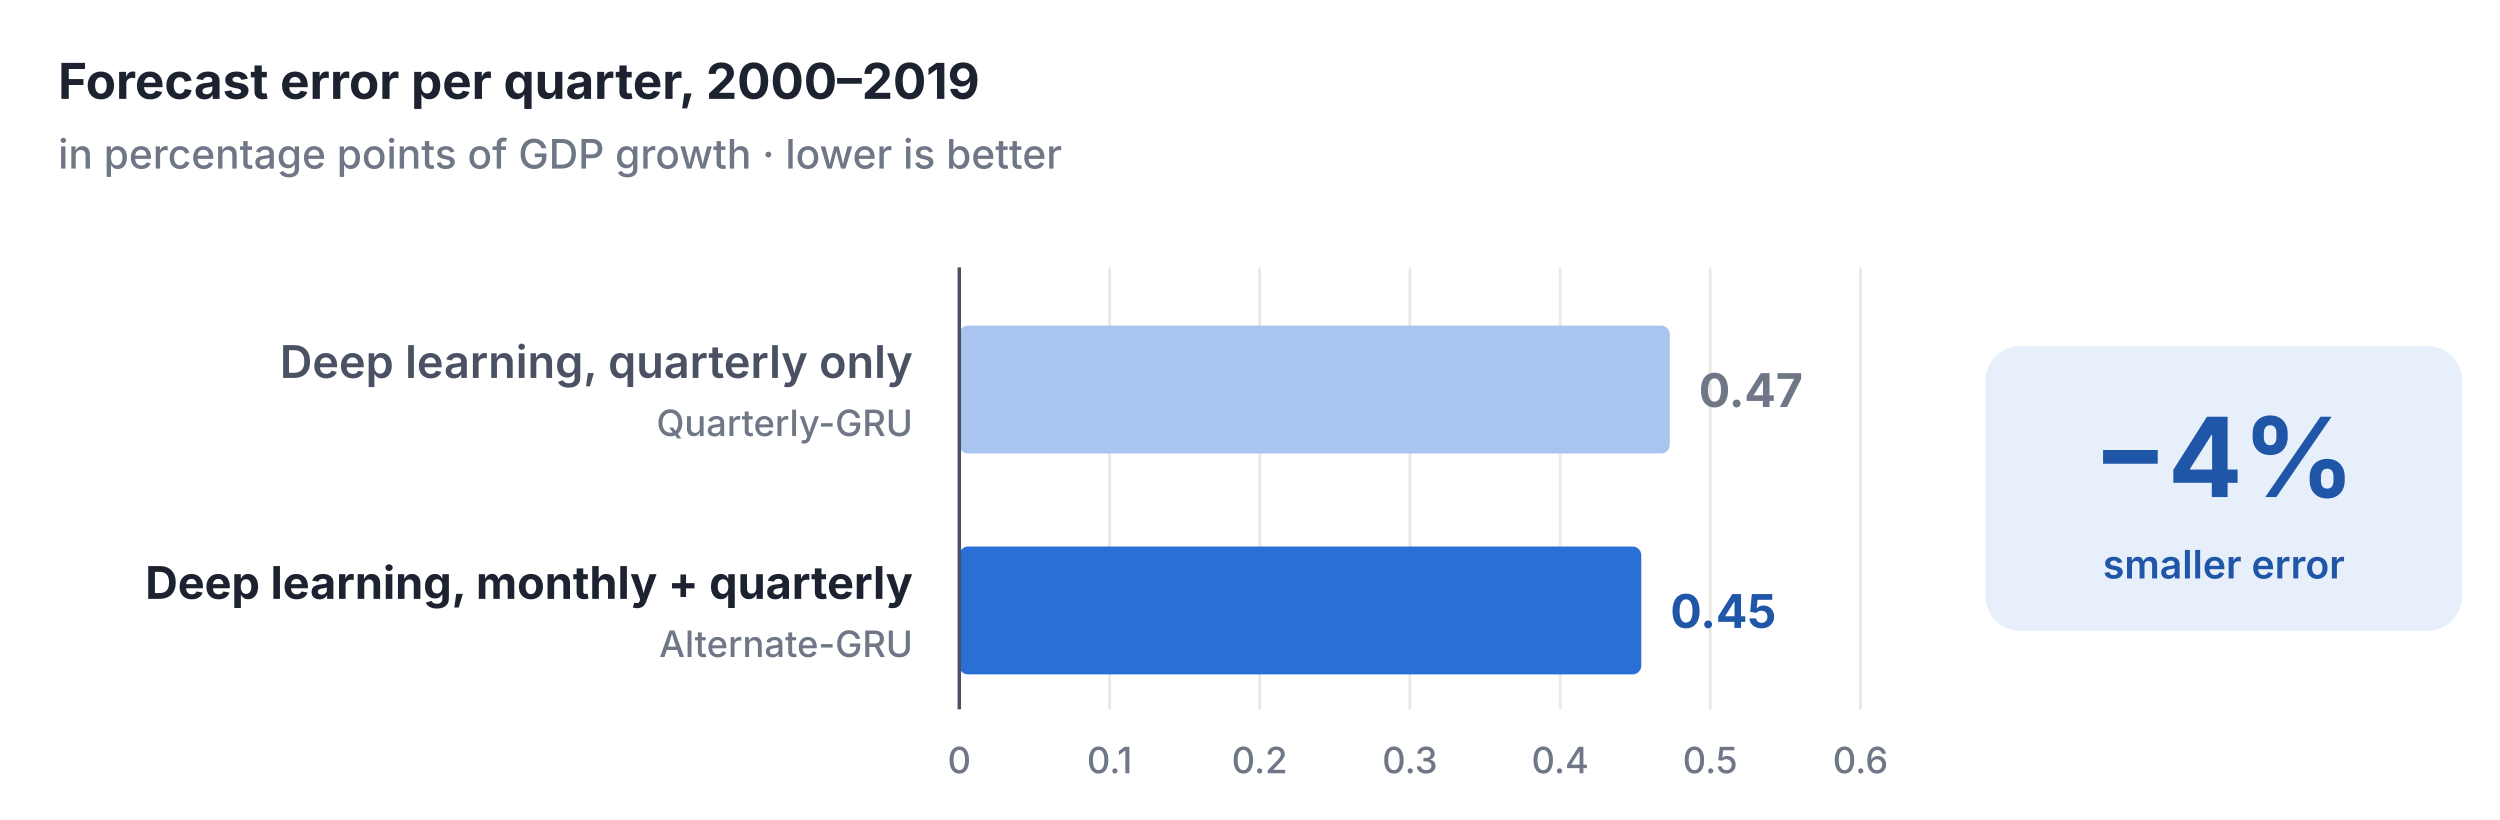
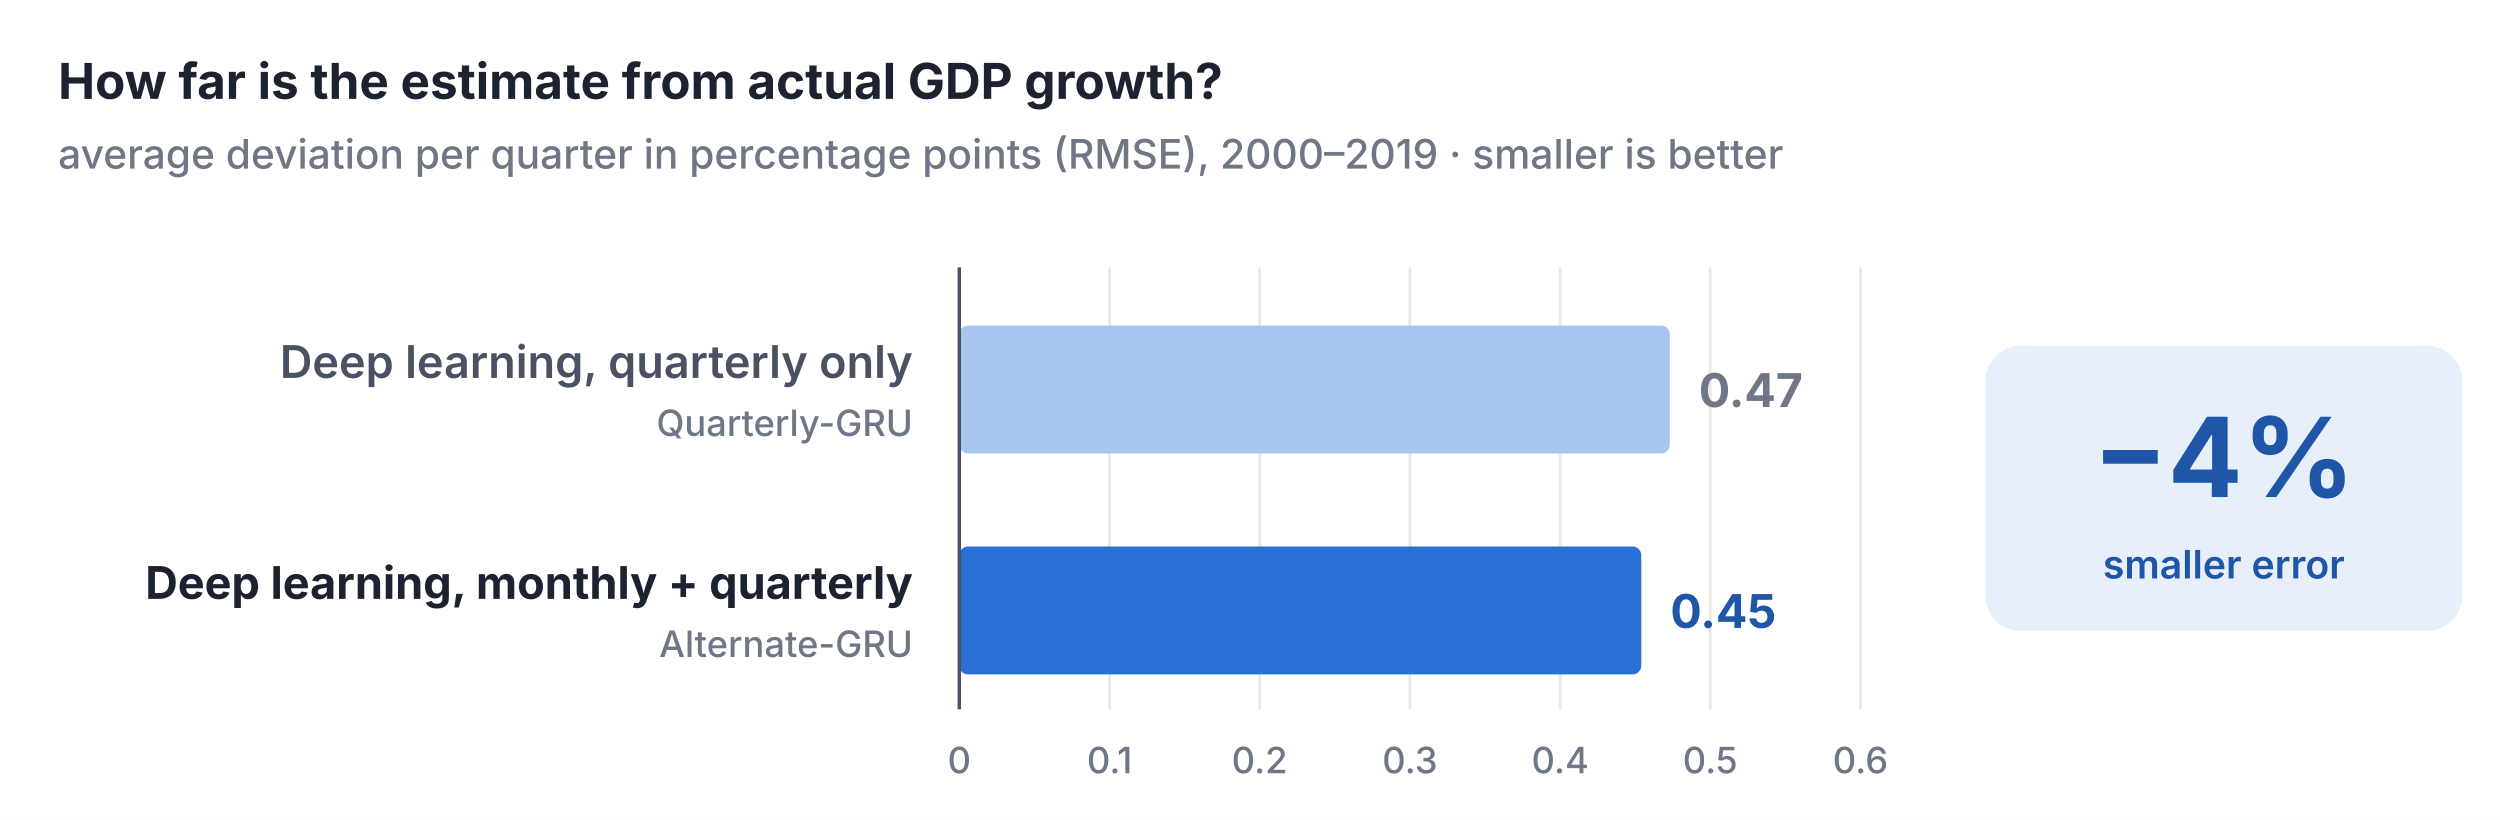
<svg xmlns="http://www.w3.org/2000/svg" viewBox="0 0 860 282" width="860" height="282" font-family="Inter, 'Segoe UI', Helvetica, Arial, sans-serif">
  <rect width="860" height="282" fill="#ffffff" />
-   <text x="20" y="34" font-size="17" fill="#1d2230" font-weight="700" text-anchor="start">Forecast error per quarter, 2000–2019</text>
-   <text x="20" y="58" font-size="14" fill="#6f7686" font-weight="500" text-anchor="start">in percentage points of GDP growth · lower is better</text>
+   <text x="20" y="34" font-size="17" fill="#1d2230" font-weight="700" text-anchor="start">How far is the estimate from actual GDP growth?</text>
+   <text x="20" y="58" font-size="14" fill="#6f7686" font-weight="500" text-anchor="start">average deviation per quarter in percentage points (RMSE), 2000–2019 · smaller is better</text>
  <line x1="330.0" y1="92" x2="330.0" y2="244" stroke="#ebe9e3" stroke-width="1" />
  <text x="330.0" y="266" font-size="12.5" fill="#6f7686" font-weight="500" text-anchor="middle">0</text>
  <line x1="381.7" y1="92" x2="381.7" y2="244" stroke="#ebe9e3" stroke-width="1" />
  <text x="381.7" y="266" font-size="12.5" fill="#6f7686" font-weight="500" text-anchor="middle">0.1</text>
  <line x1="433.3" y1="92" x2="433.3" y2="244" stroke="#ebe9e3" stroke-width="1" />
  <text x="433.3" y="266" font-size="12.5" fill="#6f7686" font-weight="500" text-anchor="middle">0.2</text>
  <line x1="485.0" y1="92" x2="485.0" y2="244" stroke="#ebe9e3" stroke-width="1" />
  <text x="485.0" y="266" font-size="12.5" fill="#6f7686" font-weight="500" text-anchor="middle">0.3</text>
  <line x1="536.7" y1="92" x2="536.7" y2="244" stroke="#ebe9e3" stroke-width="1" />
  <text x="536.7" y="266" font-size="12.5" fill="#6f7686" font-weight="500" text-anchor="middle">0.4</text>
  <line x1="588.3" y1="92" x2="588.3" y2="244" stroke="#ebe9e3" stroke-width="1" />
  <text x="588.3" y="266" font-size="12.5" fill="#6f7686" font-weight="500" text-anchor="middle">0.5</text>
  <line x1="640.0" y1="92" x2="640.0" y2="244" stroke="#ebe9e3" stroke-width="1" />
  <text x="640.0" y="266" font-size="12.5" fill="#6f7686" font-weight="500" text-anchor="middle">0.6</text>
  <text x="314" y="130" font-size="15.5" fill="#4a5163" font-weight="600" text-anchor="end">Deep learning, quarterly only</text>
  <text x="314" y="150" font-size="12.5" fill="#6f7686" font-weight="500" text-anchor="end">Quarterly-GRU</text>
  <rect x="330" y="112" width="244.4" height="44" rx="3" fill="#a9c4ee" />
  <text x="584.4" y="140" font-size="16" fill="#6f7686" font-weight="700" text-anchor="start">0.47</text>
  <text x="314" y="206" font-size="15.5" fill="#1d2230" font-weight="700" text-anchor="end">Deep learning, monthly + quarterly</text>
  <text x="314" y="226" font-size="12.5" fill="#6f7686" font-weight="500" text-anchor="end">Alternate-GRU</text>
  <rect x="330" y="188" width="234.6" height="44" rx="3" fill="#2a6fd6" />
  <text x="574.6" y="216" font-size="16" fill="#1f56a8" font-weight="700" text-anchor="start">0.45</text>
  <line x1="330" y1="92" x2="330" y2="244" stroke="#4a5163" stroke-width="1.2" />
  <rect x="683" y="119" width="164" height="98" rx="12" fill="#e7effb" />
  <text x="765" y="171" font-size="38" fill="#1f56a8" font-weight="700" text-anchor="middle">−4%</text>
  <text x="765" y="199" font-size="13.5" fill="#1f56a8" font-weight="600" text-anchor="middle">smaller error</text>
</svg>
